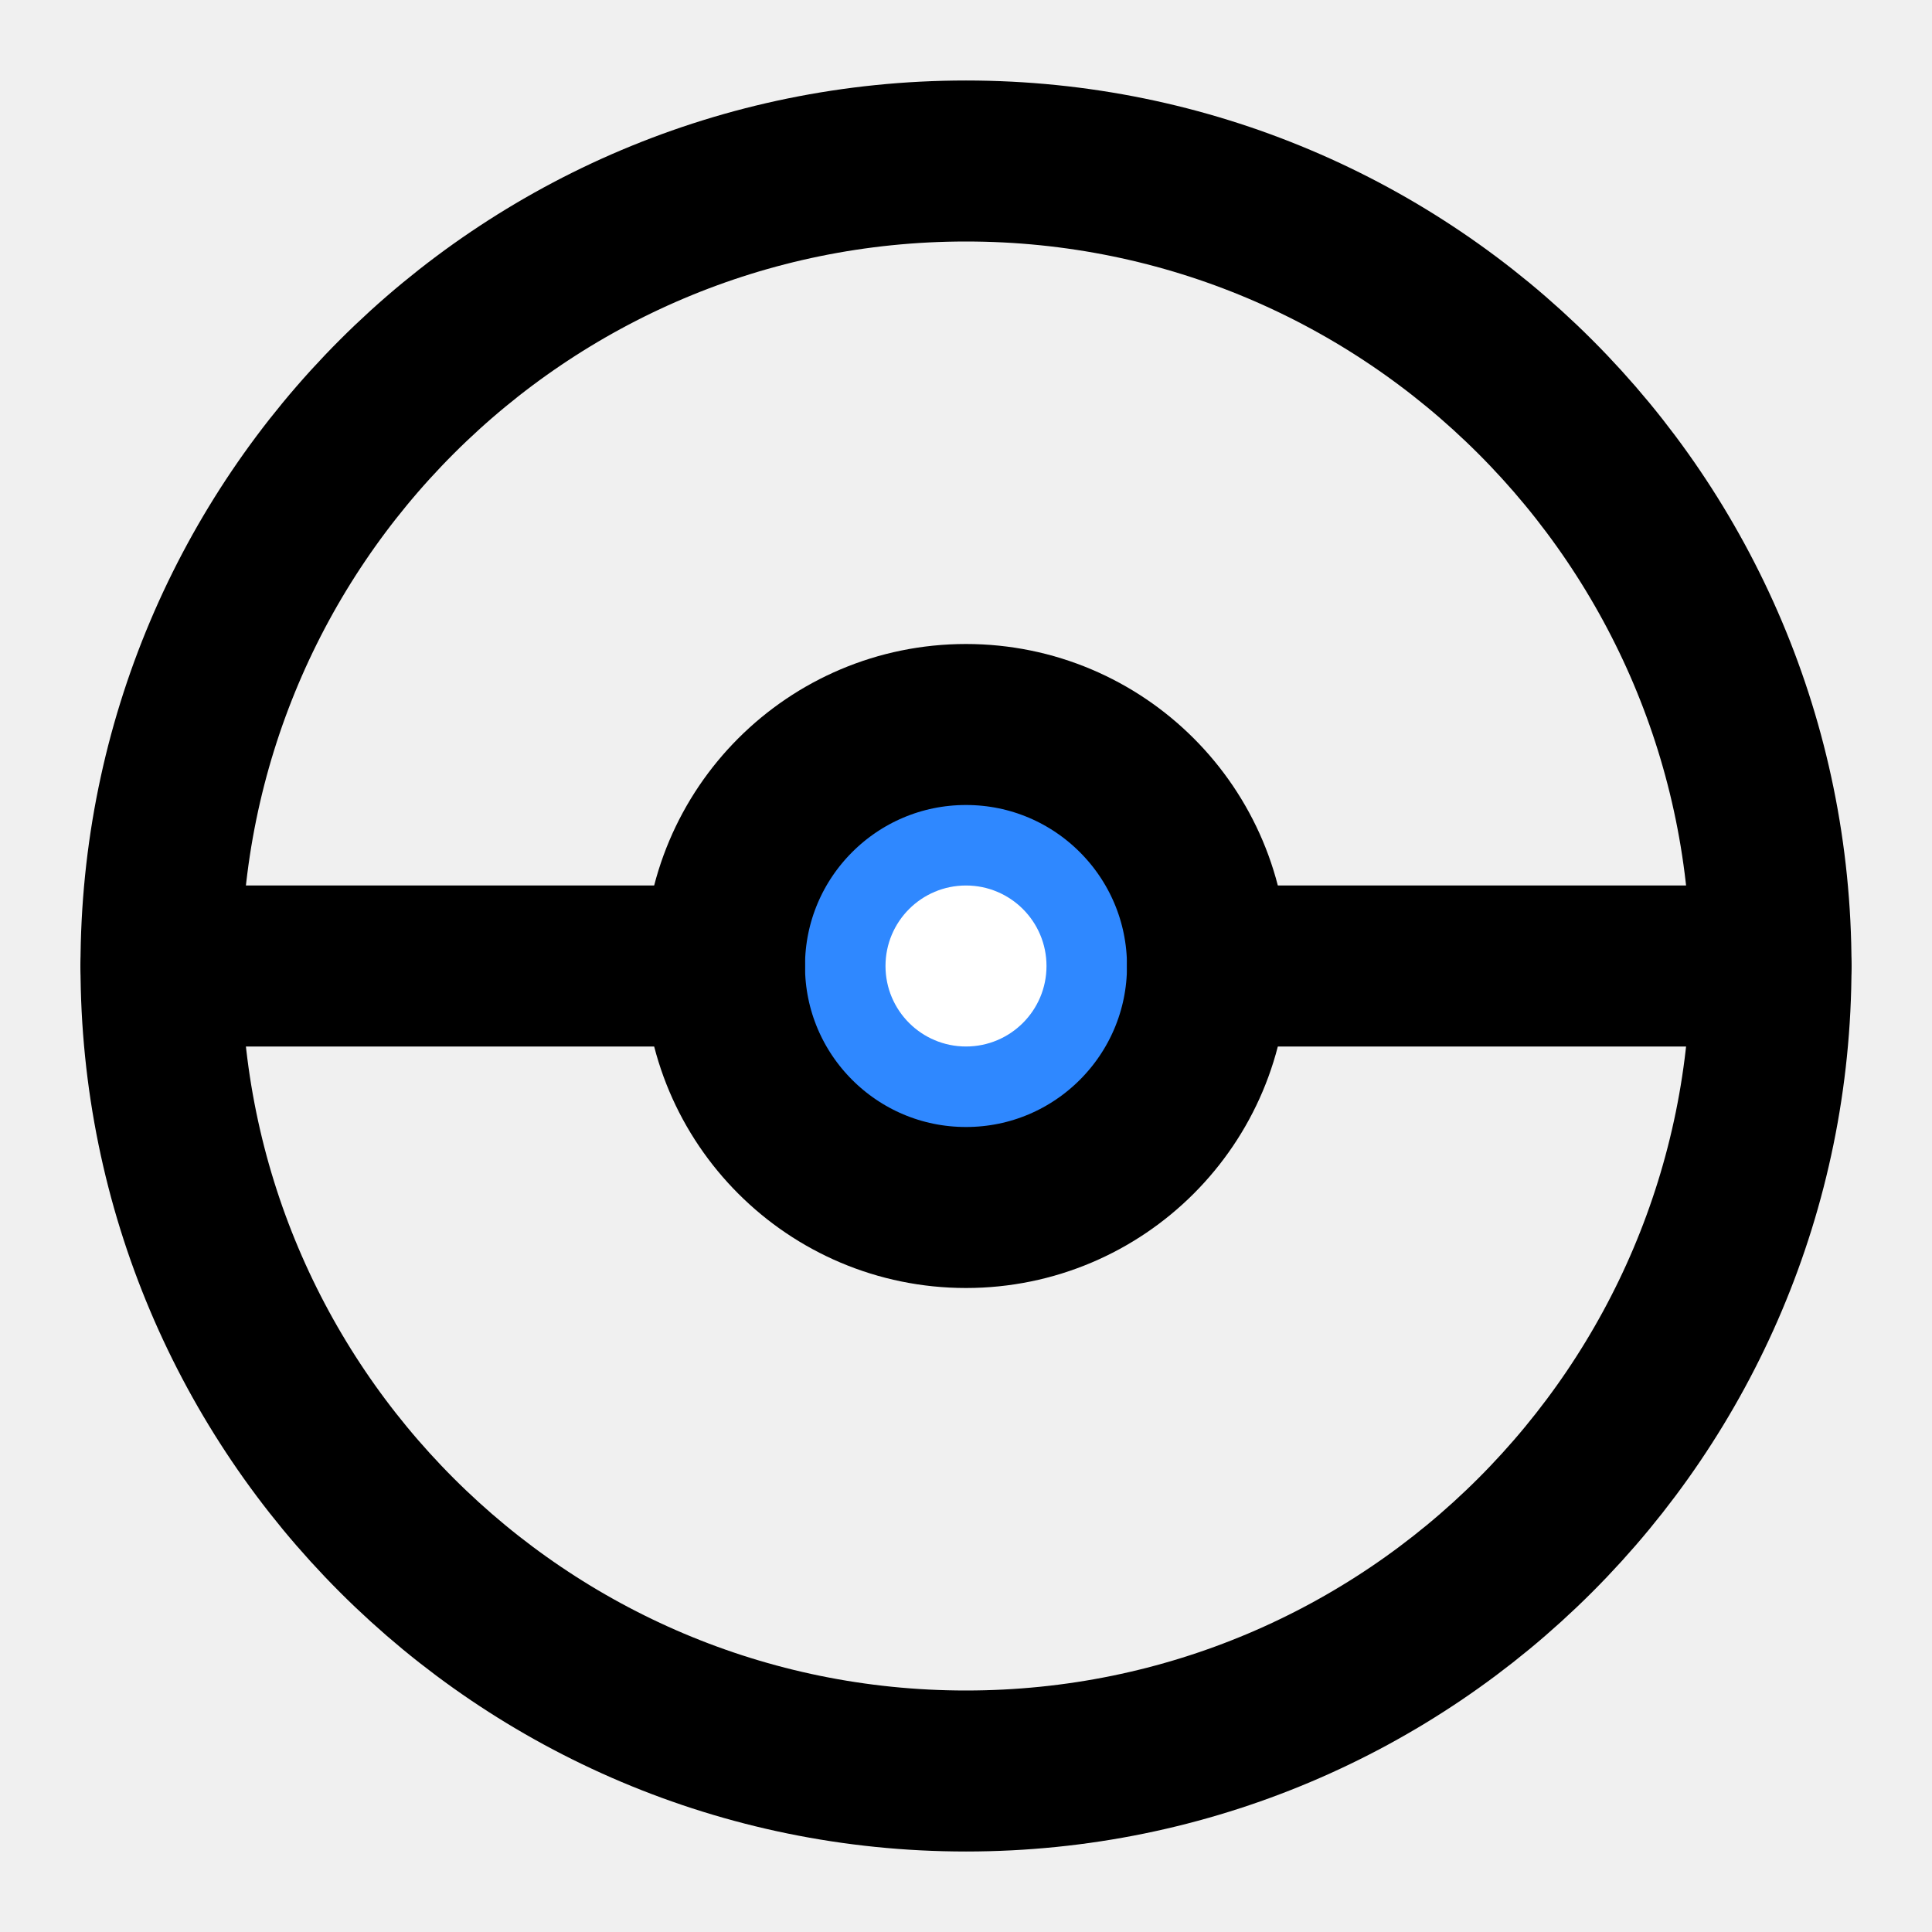
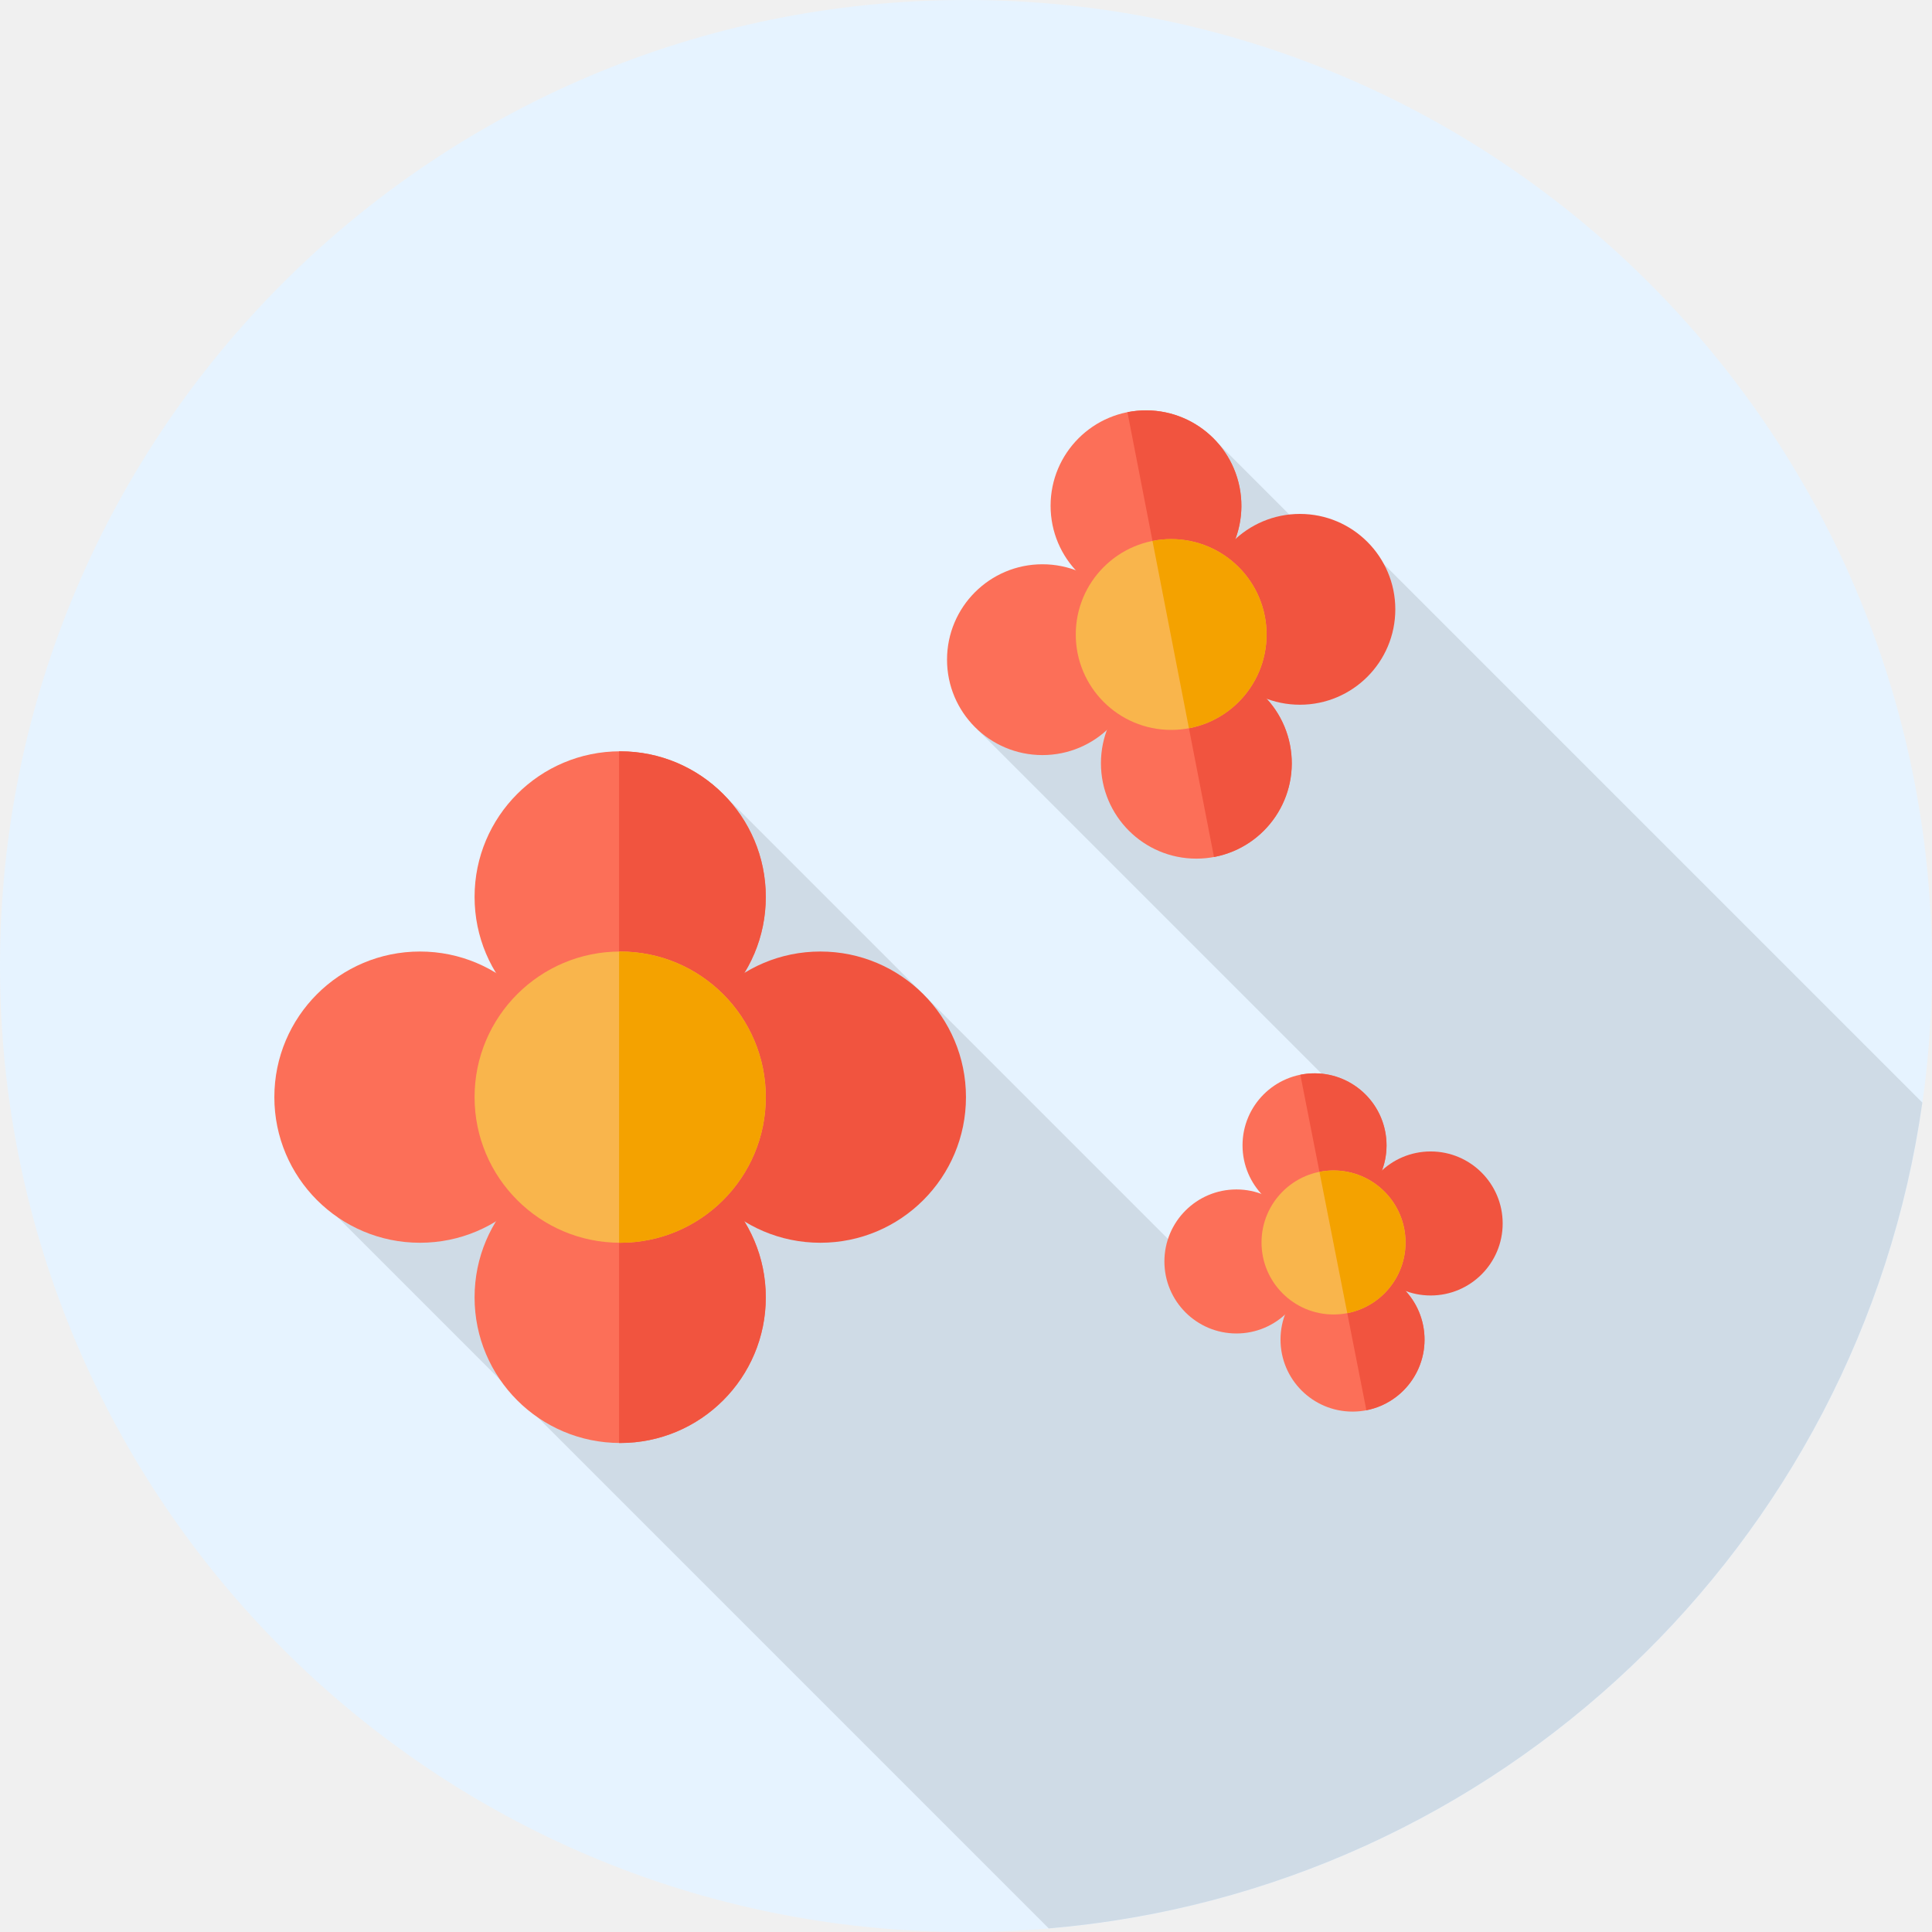
- <svg xmlns="http://www.w3.org/2000/svg" width="800px" height="800px" viewBox="0 0 48 48" fill="none">
-   <path d="M24 44C35.046 44 44 35.046 44 24C44 12.954 35.046 4 24 4C12.954 4 4 12.954 4 24C4 35.046 12.954 44 24 44Z" stroke="#000000" stroke-width="4" stroke-linejoin="round" />
-   <circle cx="24" cy="24" r="6" fill="#2F88FF" stroke="#000000" stroke-width="4" stroke-linejoin="round" />
-   <path d="M30 24H44" stroke="#000000" stroke-width="4" stroke-linecap="round" stroke-linejoin="round" />
-   <path d="M4 24H18" stroke="#000000" stroke-width="4" stroke-linecap="round" stroke-linejoin="round" />
-   <circle cx="24" cy="24" r="2" fill="white" />
+ <svg xmlns="http://www.w3.org/2000/svg" height="800px" width="800px" version="1.1" id="Layer_1" viewBox="0 0 512 512" xml:space="preserve">
+   <circle style="fill:#E6F3FF;" cx="256" cy="256" r="256" />
+   <path style="fill:#CFDBE6;" d="M509.44,292.195L366.785,149.54l-6.303,5.613l-37.726-37.726l-63.612,76.01l99.618,99.618  l-40.907,43.61L192.293,211.103L89.491,322.603l188.45,188.45C397.029,500.943,492.861,409.321,509.44,292.195z" />
+   <circle style="fill:#FC6F58;" cx="164.357" cy="237.692" r="38.59" />
+   <path style="fill:#F1543F;" d="M164.35,199.111c-0.098,0-0.193,0.007-0.291,0.007v77.164c0.097,0,0.193,0.007,0.291,0.007  c21.313,0,38.59-17.277,38.59-38.59C202.94,216.388,185.661,199.111,164.35,199.111z" />
+   <circle style="fill:#FC6F58;" cx="164.357" cy="343.816" r="38.59" />
+   <g>
+     <path style="fill:#F1543F;" d="M164.35,305.233c-0.098,0-0.193,0.007-0.291,0.007v77.164c0.097,0,0.193,0.007,0.291,0.007   c21.313,0,38.59-17.277,38.59-38.59C202.94,322.51,185.661,305.233,164.35,305.233z" />
+     <circle style="fill:#F1543F;" cx="217.402" cy="290.754" r="38.59" />
+   </g>
+   <circle style="fill:#FC6F58;" cx="111.295" cy="290.754" r="38.59" />
+   <circle style="fill:#F9B54C;" cx="164.357" cy="290.754" r="38.59" />
+   <path style="fill:#F4A200;" d="M164.35,252.171c-0.098,0-0.193,0.007-0.291,0.007v77.164c0.097,0,0.193,0.007,0.291,0.007  c21.313,0,38.59-17.277,38.59-38.59C202.94,269.45,185.661,252.171,164.35,252.171z" />
+   <circle style="fill:#FC6F58;" cx="303.7" cy="134.034" r="25.283" />
+   <path style="fill:#F1543F;" d="M328.507,129.177c-2.682-13.703-15.965-22.638-29.668-19.956c-0.019,0.003-0.036,0.01-0.057,0.014  l9.656,49.628c0.038-0.007,0.076-0.009,0.114-0.016C322.255,156.163,331.19,142.881,328.507,129.177z" />
+   <circle style="fill:#FC6F58;" cx="317.043" cy="202.266" r="25.283" />
+   <g>
+     <path style="fill:#F1543F;" d="M341.863,197.411c-2.682-13.703-15.965-22.638-29.668-19.956c-0.045,0.009-0.086,0.024-0.131,0.033   l9.654,49.619c0.064-0.012,0.126-0.016,0.19-0.028C335.61,224.397,344.545,211.115,341.863,197.411z" />
+     <circle style="fill:#F1543F;" cx="344.488" cy="161.478" r="25.283" />
+   </g>
+   <circle style="fill:#FC6F58;" cx="276.256" cy="174.821" r="25.283" />
+   <circle style="fill:#F9B54C;" cx="310.372" cy="168.15" r="25.283" />
+   <path style="fill:#F4A200;" d="M335.186,163.294c-2.682-13.703-15.965-22.638-29.668-19.956c-0.033,0.007-0.062,0.017-0.093,0.024  l9.656,49.623c0.05-0.01,0.1-0.012,0.152-0.022C328.933,190.281,337.868,176.997,335.186,163.294z" />
+   <circle style="fill:#FC6F58;" cx="348.367" cy="303.528" r="19.084" />
+   <path style="fill:#F1543F;" d="M367.083,299.86c-2.024-10.34-12.047-17.08-22.385-15.057c-0.031,0.007-0.06,0.017-0.09,0.022  l7.366,37.428c0.017-0.003,0.034-0.003,0.053-0.007C362.367,320.222,369.107,310.2,367.083,299.86z" />
+   <circle style="fill:#FC6F58;" cx="358.434" cy="355.004" r="19.084" />
+   <g>
+     <path style="fill:#F1543F;" d="M377.16,351.344c-2.024-10.34-12.047-17.08-22.385-15.057c-0.012,0.002-0.024,0.007-0.038,0.009   l7.368,37.433C372.443,371.705,379.183,361.682,377.16,351.344z" />
+     <circle style="fill:#F1543F;" cx="379.139" cy="324.232" r="19.084" />
+   </g>
+   <circle style="fill:#FC6F58;" cx="327.663" cy="334.3" r="19.084" />
+   <circle style="fill:#F9B54C;" cx="353.401" cy="329.266" r="19.084" />
+   <path style="fill:#F4A200;" d="M372.122,325.603c-2.024-10.34-12.047-17.08-22.385-15.057c-0.022,0.003-0.041,0.012-0.064,0.016  l7.366,37.429c0.009-0.002,0.017-0.002,0.026-0.003C367.404,345.964,374.146,335.941,372.122,325.603z" />
</svg>
